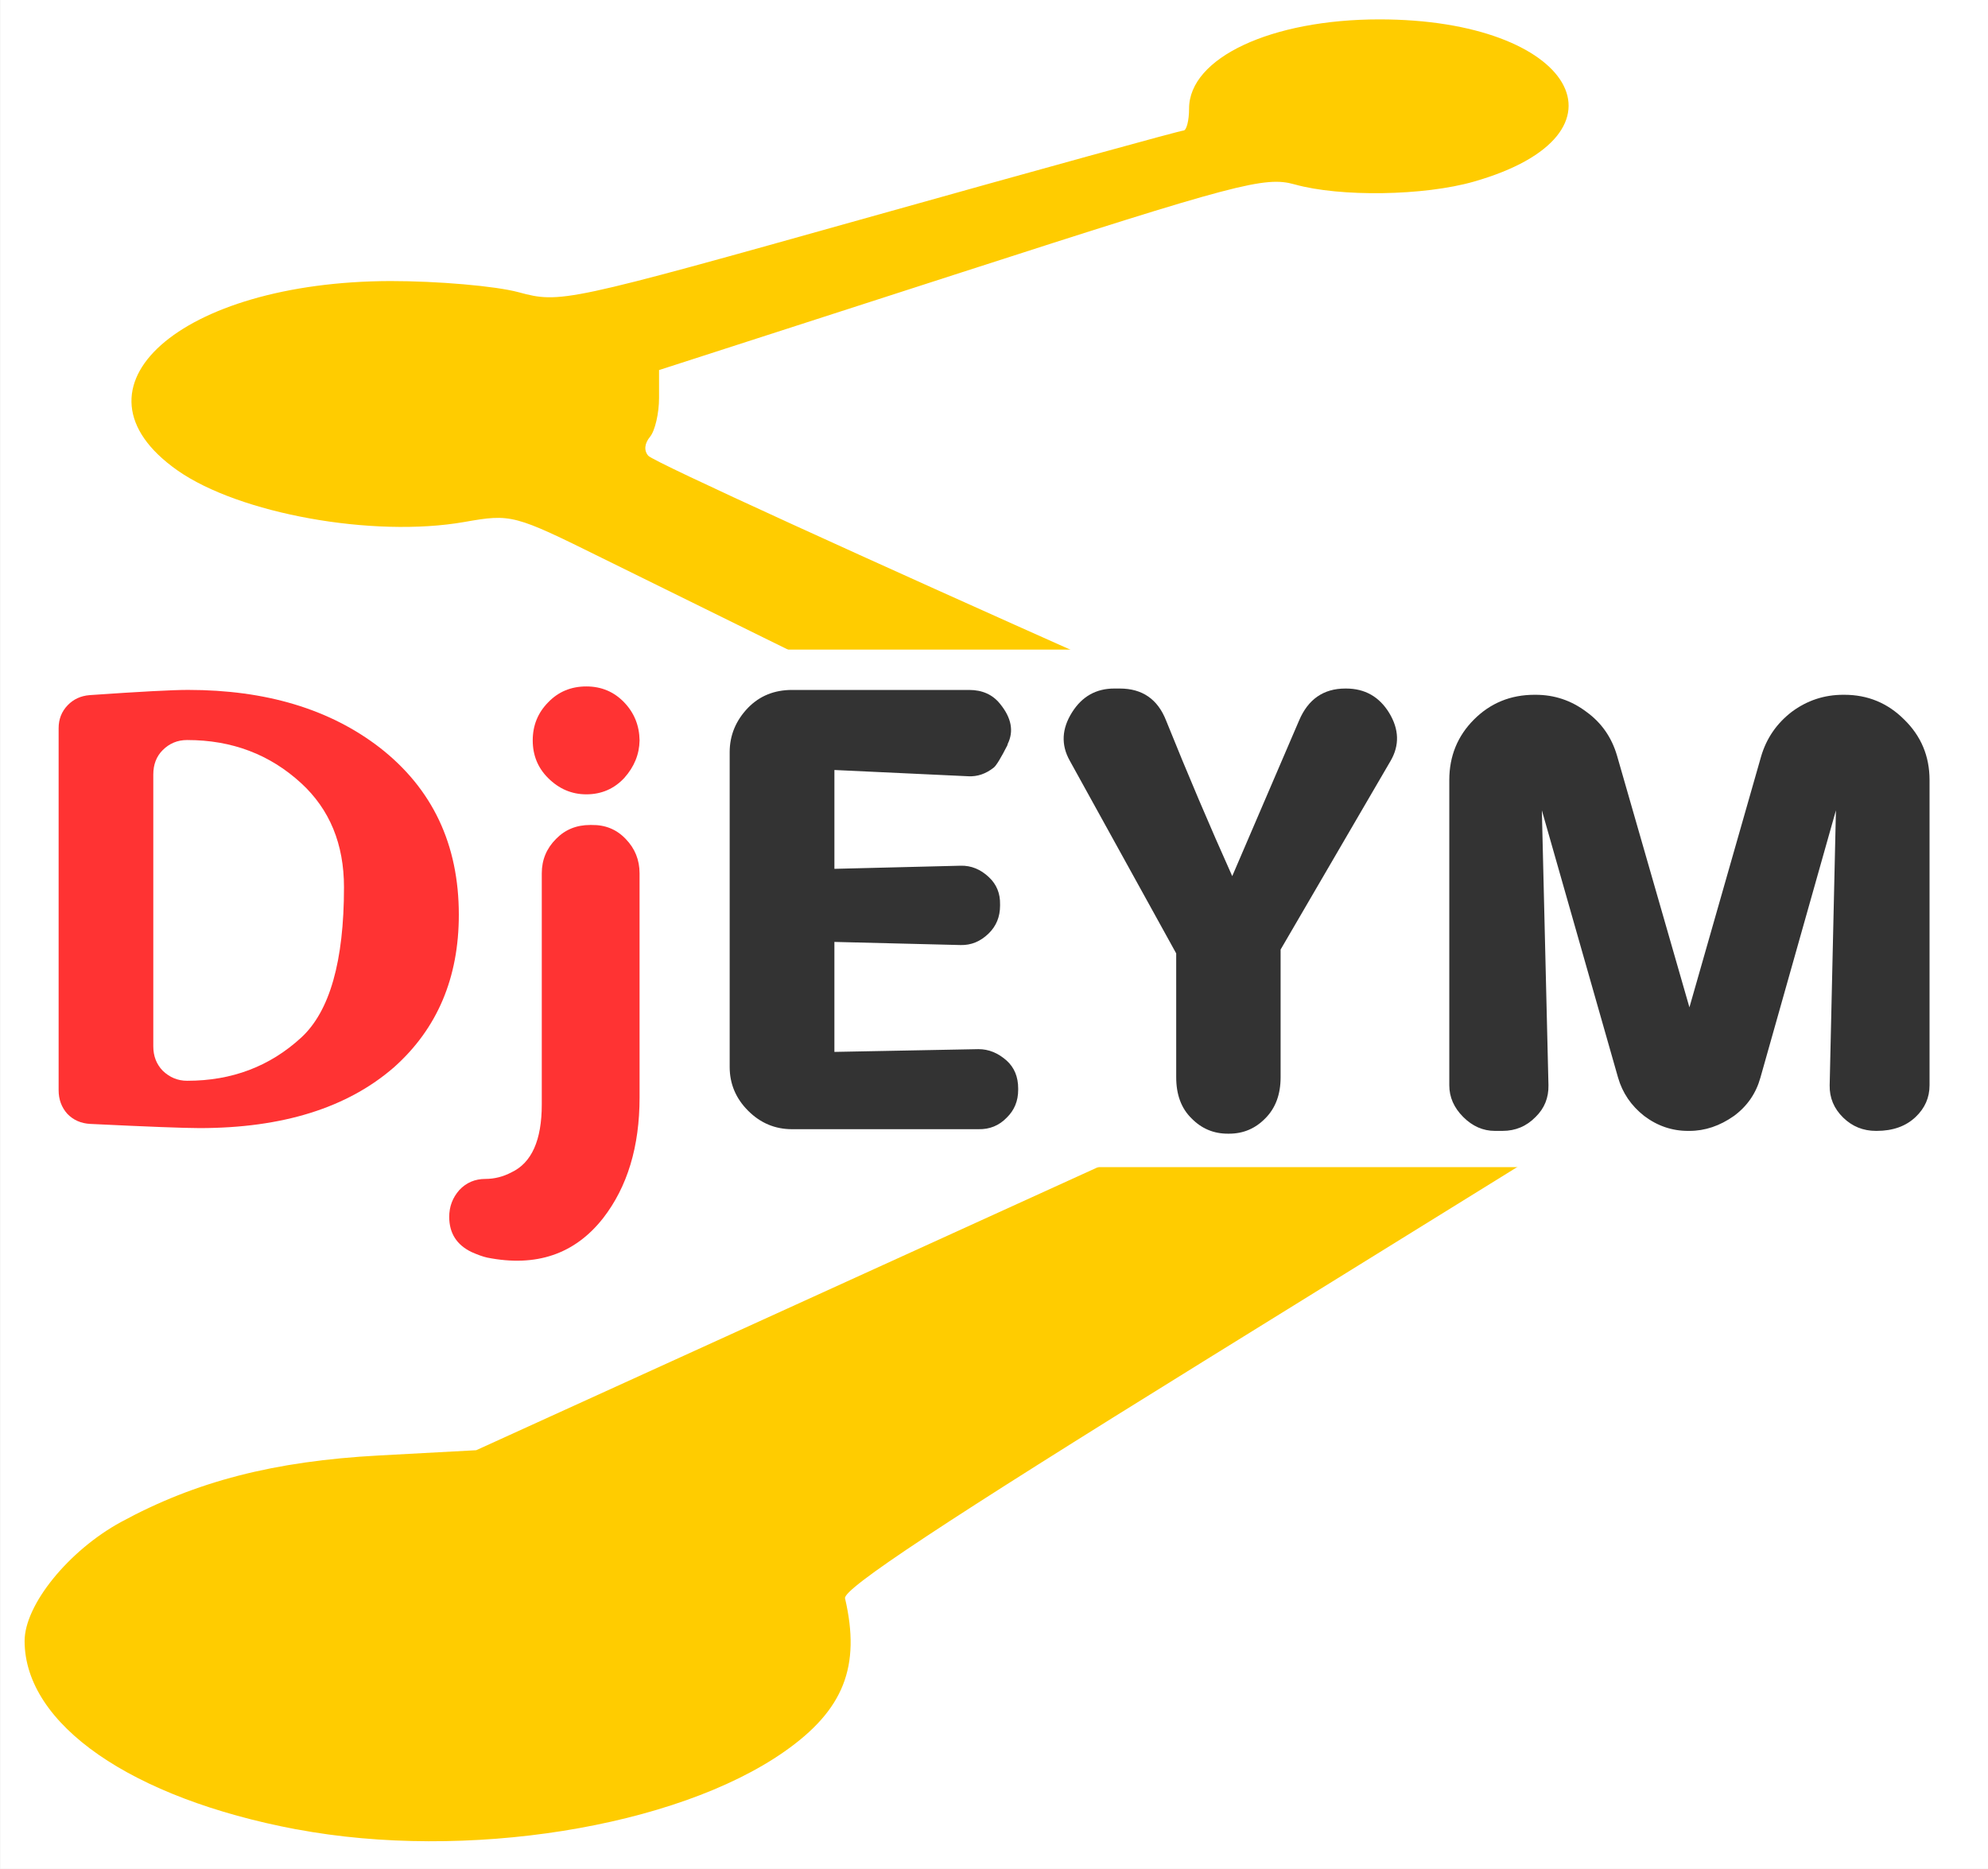
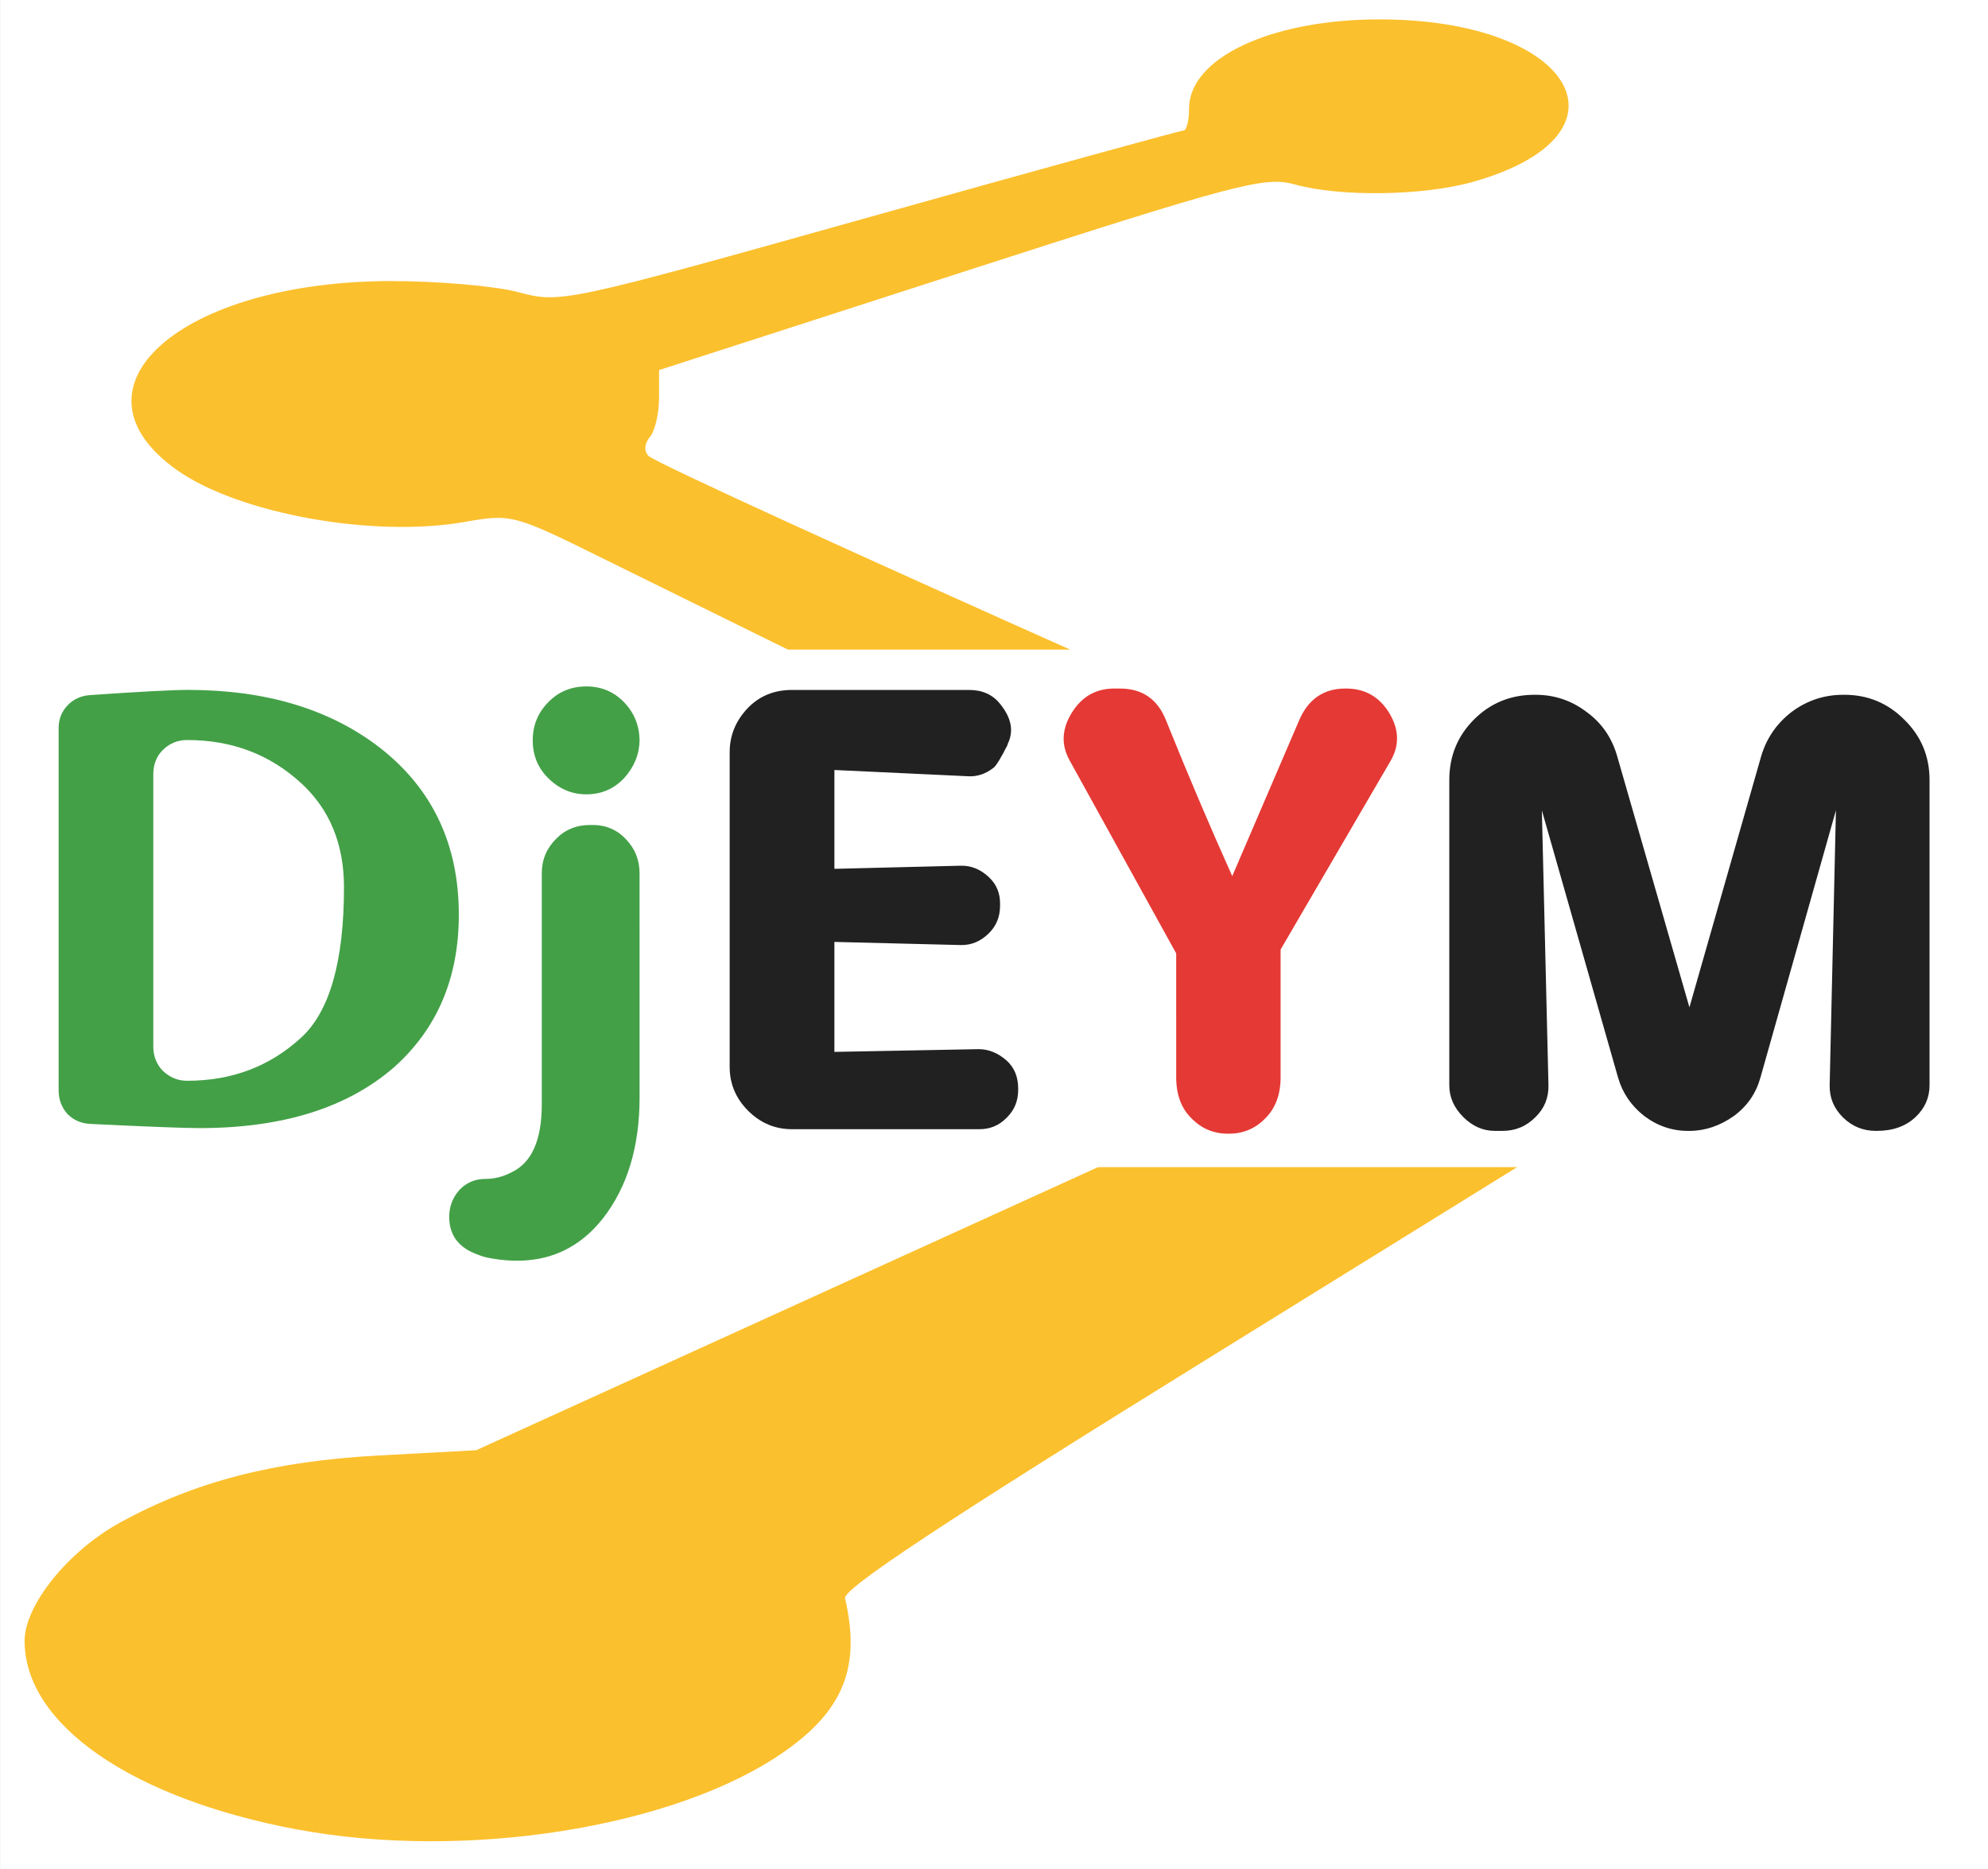
<svg xmlns="http://www.w3.org/2000/svg" width="100" height="94" version="1.1" viewBox="0 0 138.78 128.26">
  <g transform="matrix(1.261 0 0 1.5299 -147.32 -17.896)" fill="#fc0">
    <rect x="116.85" y="10.615" width="110.05" height="85.62" fill="#fff" stroke-width=".98" />
-     <path d="m133.23 94.44c-9.135-1.419-15.035-4.79-15.04-8.592-9.8e-4 -1.648 2.432-4.124 5.333-5.427 4.137-1.857 8.481-2.78 14.295-3.038l5.372-0.239 22.523-8.45c12.387-4.647 23.48-8.809 24.651-9.249 2.097-0.788 2.122-0.817 1.677-1.996-0.336-0.895-0.324-1.48 0.061-2.321 0.28-0.619 0.362-1.265 0.181-1.436-0.18-0.171-8.605-3.662-18.719-7.759-10.115-4.097-20.638-8.365-23.385-9.485-4.911-2.002-5.041-2.03-7.645-1.653-5.037 0.729-12.471-0.374-15.89-2.358-6.474-3.758 0.149-8.607 11.793-8.634 2.613-0.001 5.809 0.224 7.099 0.51 2.317 0.515 2.569 0.47 19.423-3.427 9.392-2.172 17.216-3.949 17.385-3.949 0.168 0 0.311-0.451 0.311-1.003 0-2.313 4.547-4.069 10.537-4.069 10.764 0 14.454 5.23 5.223 7.403-2.756 0.649-7.393 0.708-9.914 0.126-1.651-0.381-3.177-0.049-18.494 4.028l-16.694 4.442v1.272c0 0.7-0.224 1.495-0.496 1.768-0.313 0.311-0.348 0.635-0.101 0.869 0.603 0.574 49.058 18.376 49.879 18.326 10.97-0.667 19.3 0.89 22.015 4.116 3.732 4.434-4.034 8.56-16.212 8.613l-4.873 0.018-20.043 10.228c-14.398 7.347-19.995 10.396-19.873 10.827 0.88 3.113-0.072 5.096-3.355 6.991-6.011 3.469-17.667 4.998-27.024 3.545z" fill="#fc0" stroke-width=".413" />
+     <path d="m133.23 94.44c-9.135-1.419-15.035-4.79-15.04-8.592-9.8e-4 -1.648 2.432-4.124 5.333-5.427 4.137-1.857 8.481-2.78 14.295-3.038l5.372-0.239 22.523-8.45c12.387-4.647 23.48-8.809 24.651-9.249 2.097-0.788 2.122-0.817 1.677-1.996-0.336-0.895-0.324-1.48 0.061-2.321 0.28-0.619 0.362-1.265 0.181-1.436-0.18-0.171-8.605-3.662-18.719-7.759-10.115-4.097-20.638-8.365-23.385-9.485-4.911-2.002-5.041-2.03-7.645-1.653-5.037 0.729-12.471-0.374-15.89-2.358-6.474-3.758 0.149-8.607 11.793-8.634 2.613-0.001 5.809 0.224 7.099 0.51 2.317 0.515 2.569 0.47 19.423-3.427 9.392-2.172 17.216-3.949 17.385-3.949 0.168 0 0.311-0.451 0.311-1.003 0-2.313 4.547-4.069 10.537-4.069 10.764 0 14.454 5.23 5.223 7.403-2.756 0.649-7.393 0.708-9.914 0.126-1.651-0.381-3.177-0.049-18.494 4.028l-16.694 4.442v1.272c0 0.7-0.224 1.495-0.496 1.768-0.313 0.311-0.348 0.635-0.101 0.869 0.603 0.574 49.058 18.376 49.879 18.326 10.97-0.667 19.3 0.89 22.015 4.116 3.732 4.434-4.034 8.56-16.212 8.613l-4.873 0.018-20.043 10.228c-14.398 7.347-19.995 10.396-19.873 10.827 0.88 3.113-0.072 5.096-3.355 6.991-6.011 3.469-17.667 4.998-27.024 3.545z" fill="#fbc02d" stroke-width=".413" />
    <rect x="116.95" y="40.617" width="109.82" height="23.612" fill="#fff" stroke-width=".702" />
    <g transform="matrix(.699 0 0 .57614 44.309 30.949)" stroke-width="1.144">
-       <path d="m118.56 50.924q-1.102 0-1.929-0.799-0.744-0.772-0.744-1.929v-21.525q0-1.185 0.744-1.929 0.799-0.799 1.929-0.799h0.028q5.292 0 9.012 3.417 3.39 3.114 3.39 8.241 0 8.792-3.39 11.906-3.721 3.417-9.012 3.417zm-7.717-30.537q-1.047 0.083-1.736 0.799-0.717 0.744-0.717 1.819v28.663q0 1.102 0.689 1.874 0.717 0.744 1.819 0.799 6.835 0.331 8.654 0.331 9.867 0 15.407-4.823 5.126-4.575 5.126-12.072 0-8.351-6.256-13.229-5.926-4.575-15.186-4.575-1.847 0-7.8 0.413z" fill="#f33" style="font-feature-settings:normal;font-variant-caps:normal;font-variant-ligatures:normal;font-variant-numeric:normal" />
-       <path d="m154.4 52.248q0 5.843-2.894 9.564-3.362 4.272-9.178 3.114-0.496-0.11-1.24-0.441-1.764-0.854-1.764-2.784 0-1.213 0.799-2.122 0.827-0.882 2.067-0.882 1.075 0 2.067-0.524 2.398-1.13 2.398-5.374v-18.3q0-1.599 1.13-2.728 1.075-1.102 2.701-1.102h0.11q1.626-0.028 2.701 1.102 1.102 1.13 1.102 2.728zm-1.213-25.301q-1.213 1.295-3.004 1.295-1.736 0-3.032-1.295-1.213-1.213-1.213-2.977t1.213-3.004q1.213-1.268 3.032-1.268 1.791 0 3.004 1.268 1.185 1.24 1.213 3.004-0.028 1.654-1.213 2.977z" fill="#f33" style="font-feature-settings:normal;font-variant-caps:normal;font-variant-ligatures:normal;font-variant-numeric:normal" />
-       <g fill="#333">
-         <path d="m169.83 48.638v-8.709l10.005 0.248q1.24 0.028 2.205-0.909 0.91-0.882 0.91-2.205v-0.11q0.028-1.295-0.882-2.15-0.992-0.937-2.232-0.909l-10.005 0.248v-7.827l10.611 0.496q1.075 0.055 2.012-0.689 0.303-0.248 1.075-1.764l0.028-0.11q0.744-1.516-0.606-3.17-0.882-1.102-2.453-1.102h-14.028q-2.095 0-3.473 1.406-1.461 1.516-1.461 3.528v24.915q0 2.012 1.461 3.473t3.473 1.461h14.773q1.323 0.028 2.232-0.91 0.91-0.882 0.91-2.205v-0.11q0-1.378-0.91-2.205-1.02-0.909-2.232-0.909z" style="font-feature-settings:normal;font-variant-caps:normal;font-variant-ligatures:normal;font-variant-numeric:normal" />
-         <path d="m196.9 40.838-8.434-15.269q-1.047-1.874 0.193-3.831 1.185-1.874 3.335-1.874h0.441q2.673 0 3.666 2.536 2.563 6.367 5.237 12.32l5.292-12.32q1.075-2.536 3.666-2.536h0.055q2.232 0 3.417 1.929 1.185 1.957 0.11 3.803l-8.709 14.938v10.115q0 2.039-1.213 3.252-1.185 1.213-2.866 1.213h-0.11q-1.681 0-2.866-1.213-1.213-1.185-1.213-3.252z" style="font-feature-settings:normal;font-variant-caps:normal;font-variant-ligatures:normal;font-variant-numeric:normal" />
-         <path d="m225.86 29.51 6.036 21.167q0.524 1.819 2.067 3.032 1.571 1.185 3.473 1.185h0.11q1.847 0 3.528-1.185 1.571-1.158 2.095-3.032l5.981-21.167-0.496 21.773q-0.028 1.488 1.075 2.563 1.075 1.047 2.591 1.047h0.055q1.929 0 3.087-1.102 1.102-1.047 1.102-2.508v-24.171q0-2.839-2.012-4.796-1.957-1.957-4.74-1.957h-0.083q-2.26 0-4.079 1.351-1.791 1.378-2.425 3.528l-5.678 19.871-5.733-19.926q-0.634-2.177-2.425-3.473-1.791-1.351-4.024-1.351h-0.083q-2.839 0-4.796 1.957t-1.957 4.796v24.171q0 1.406 1.102 2.508t2.508 1.102h0.606q1.543 0 2.618-1.102 1.047-1.02 1.02-2.508z" style="font-feature-settings:normal;font-variant-caps:normal;font-variant-ligatures:normal;font-variant-numeric:normal" />
-       </g>
+       <path d="m118.56 50.924q-1.102 0-1.929-0.799-0.744-0.772-0.744-1.929v-21.525q0-1.185 0.744-1.929 0.799-0.799 1.929-0.799h0.028q5.292 0 9.012 3.417 3.39 3.114 3.39 8.241 0 8.792-3.39 11.906-3.721 3.417-9.012 3.417zm-7.717-30.537q-1.047 0.083-1.736 0.799-0.717 0.744-0.717 1.819v28.663q0 1.102 0.689 1.874 0.717 0.744 1.819 0.799 6.835 0.331 8.654 0.331 9.867 0 15.407-4.823 5.126-4.575 5.126-12.072 0-8.351-6.256-13.229-5.926-4.575-15.186-4.575-1.847 0-7.8 0.413z" fill="#43a047" style="font-feature-settings:normal;font-variant-caps:normal;font-variant-ligatures:normal;font-variant-numeric:normal" />
+       <path d="m154.4 52.248q0 5.843-2.894 9.564-3.362 4.272-9.178 3.114-0.496-0.11-1.24-0.441-1.764-0.854-1.764-2.784 0-1.213 0.799-2.122 0.827-0.882 2.067-0.882 1.075 0 2.067-0.524 2.398-1.13 2.398-5.374v-18.3q0-1.599 1.13-2.728 1.075-1.102 2.701-1.102h0.11q1.626-0.028 2.701 1.102 1.102 1.13 1.102 2.728zm-1.213-25.301q-1.213 1.295-3.004 1.295-1.736 0-3.032-1.295-1.213-1.213-1.213-2.977t1.213-3.004q1.213-1.268 3.032-1.268 1.791 0 3.004 1.268 1.185 1.24 1.213 3.004-0.028 1.654-1.213 2.977z" fill="#43a047" style="font-feature-settings:normal;font-variant-caps:normal;font-variant-ligatures:normal;font-variant-numeric:normal" />
+       <path d="m169.83 48.638v-8.709l10.005 0.248q1.24 0.028 2.205-0.909 0.91-0.882 0.91-2.205v-0.11q0.028-1.295-0.882-2.15-0.992-0.937-2.232-0.909l-10.005 0.248v-7.827l10.611 0.496q1.075 0.055 2.012-0.689 0.303-0.248 1.075-1.764l0.028-0.11q0.744-1.516-0.606-3.17-0.882-1.102-2.453-1.102h-14.028q-2.095 0-3.473 1.406-1.461 1.516-1.461 3.528v24.915q0 2.012 1.461 3.473t3.473 1.461h14.773q1.323 0.028 2.232-0.91 0.91-0.882 0.91-2.205v-0.11q0-1.378-0.91-2.205-1.02-0.909-2.232-0.909z" fill="#212121" style="font-feature-settings:normal;font-variant-caps:normal;font-variant-ligatures:normal;font-variant-numeric:normal" />
+       <path d="m196.9 40.838-8.434-15.269q-1.047-1.874 0.193-3.831 1.185-1.874 3.335-1.874h0.441q2.673 0 3.666 2.536 2.563 6.367 5.237 12.32l5.292-12.32q1.075-2.536 3.666-2.536h0.055q2.232 0 3.417 1.929 1.185 1.957 0.11 3.803l-8.709 14.938v10.115q0 2.039-1.213 3.252-1.185 1.213-2.866 1.213h-0.11q-1.681 0-2.866-1.213-1.213-1.185-1.213-3.252z" fill="#e53935" style="font-feature-settings:normal;font-variant-caps:normal;font-variant-ligatures:normal;font-variant-numeric:normal" />
+       <path d="m225.86 29.51 6.036 21.167q0.524 1.819 2.067 3.032 1.571 1.185 3.473 1.185h0.11q1.847 0 3.528-1.185 1.571-1.158 2.095-3.032l5.981-21.167-0.496 21.773q-0.028 1.488 1.075 2.563 1.075 1.047 2.591 1.047h0.055q1.929 0 3.087-1.102 1.102-1.047 1.102-2.508v-24.171q0-2.839-2.012-4.796-1.957-1.957-4.74-1.957h-0.083q-2.26 0-4.079 1.351-1.791 1.378-2.425 3.528l-5.678 19.871-5.733-19.926q-0.634-2.177-2.425-3.473-1.791-1.351-4.024-1.351h-0.083q-2.839 0-4.796 1.957t-1.957 4.796v24.171q0 1.406 1.102 2.508t2.508 1.102h0.606q1.543 0 2.618-1.102 1.047-1.02 1.02-2.508z" fill="#212121" style="font-feature-settings:normal;font-variant-caps:normal;font-variant-ligatures:normal;font-variant-numeric:normal" />
    </g>
  </g>
</svg>
